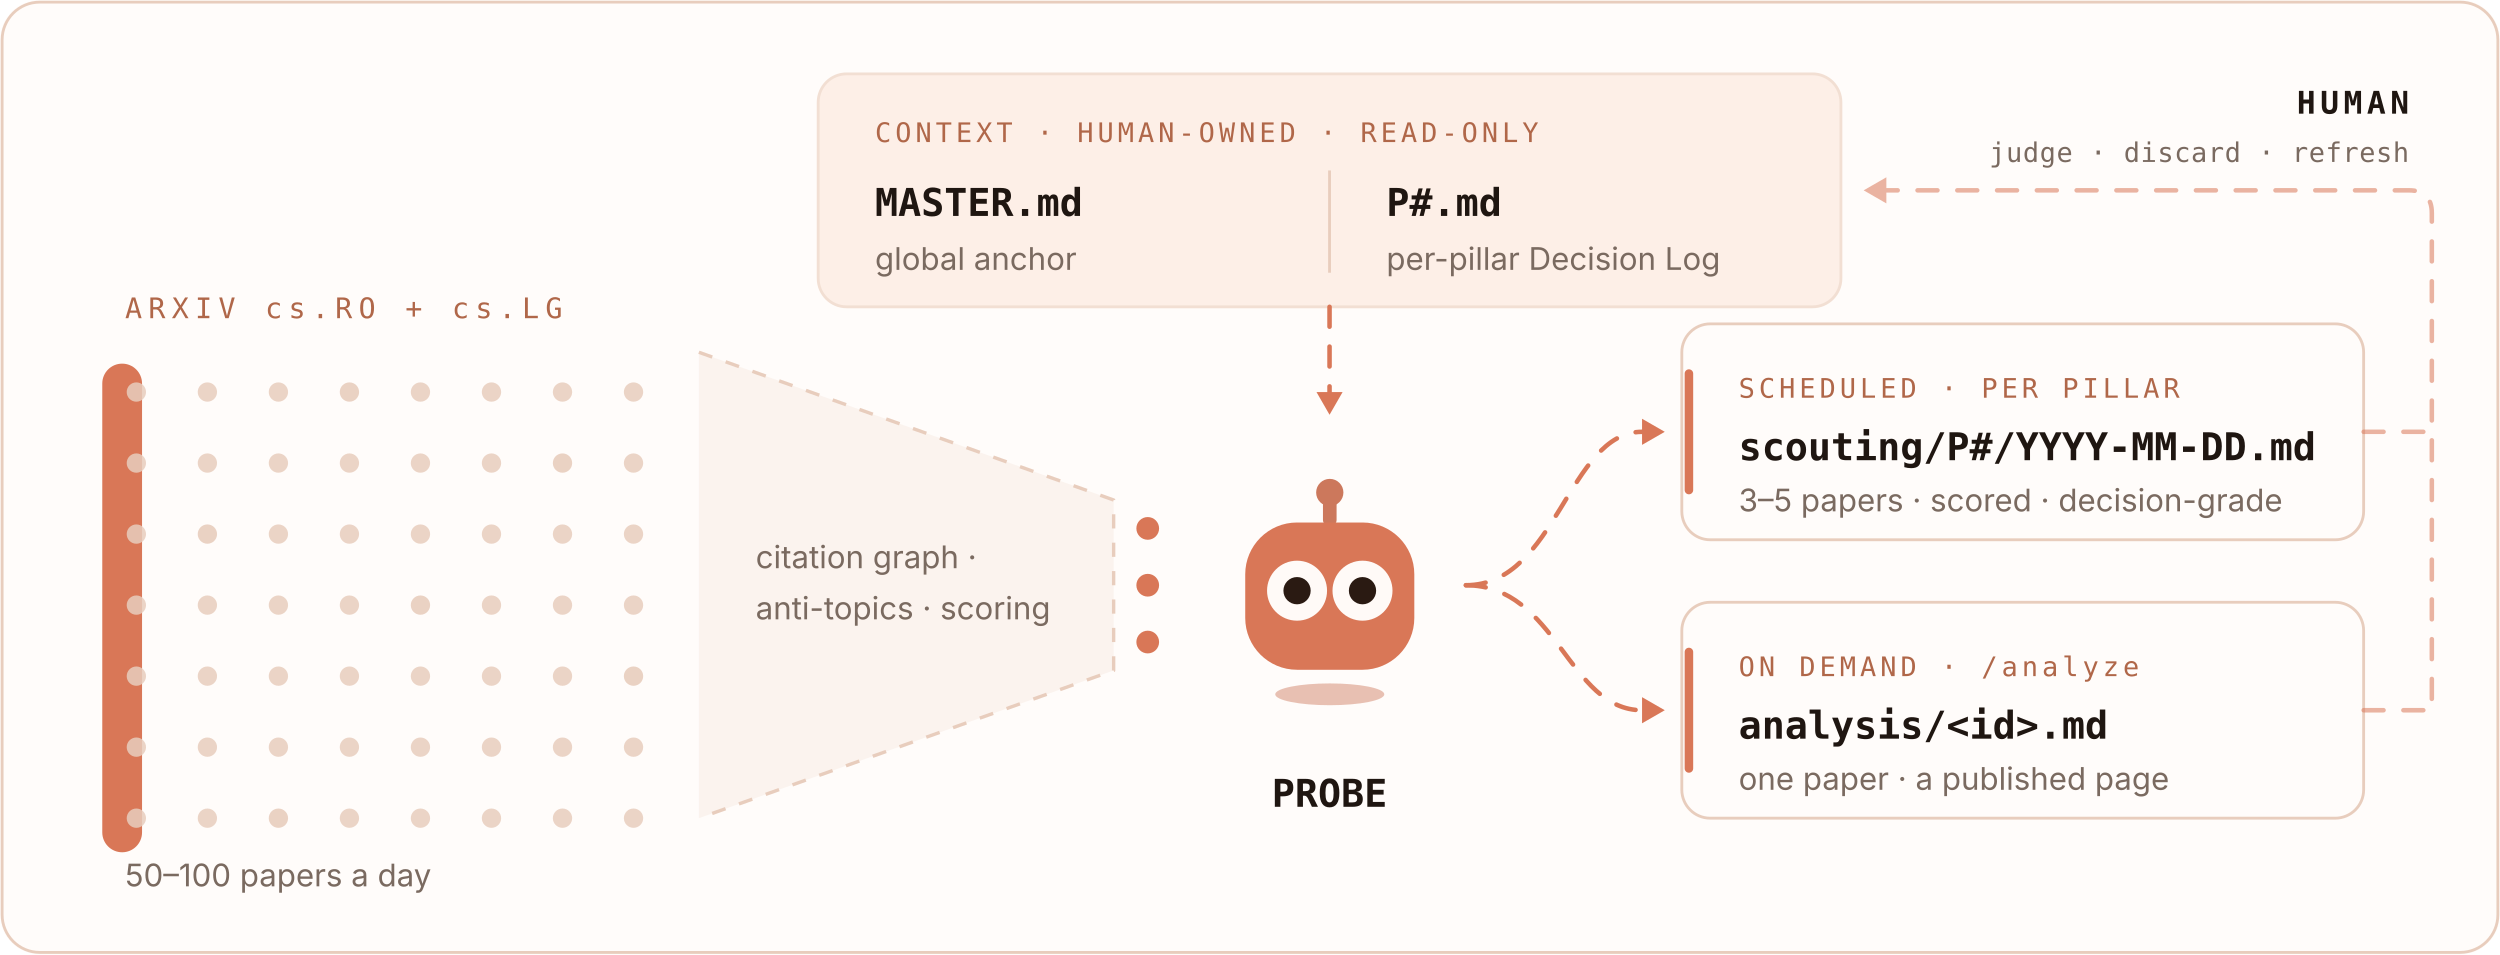
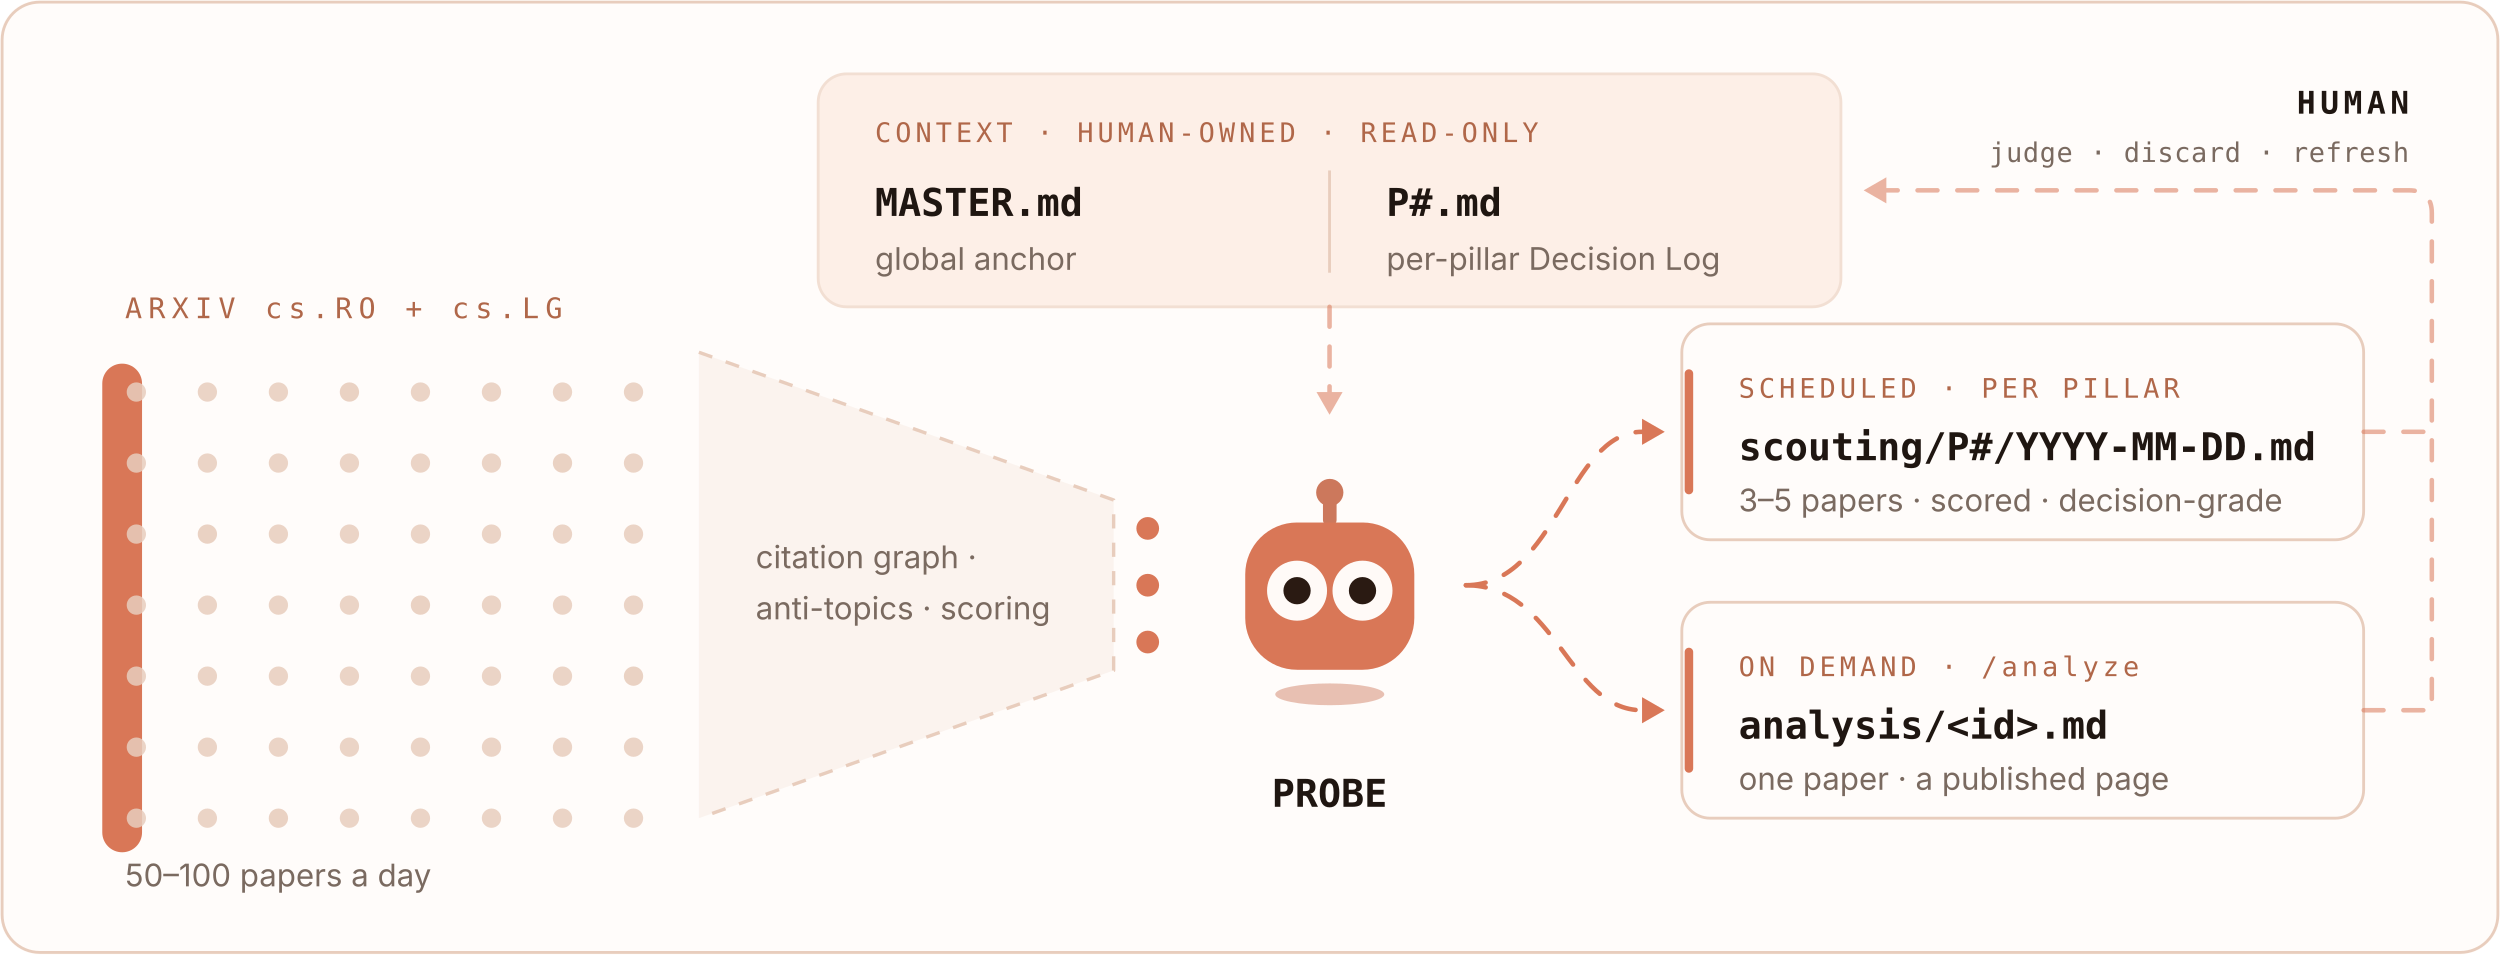
<svg xmlns="http://www.w3.org/2000/svg" width="880" height="336" viewBox="0 0 880 336" role="img" aria-label="PROBE pipeline — arXiv in, scouting and analysis out">
  <style>
    .hull   { fill: #D97757; }
    .iris   { fill: #FFFAF7; }
    .pupil  { fill: #2A1A12; }
    .stalk  { stroke: #CC785C; stroke-width: 5; stroke-linecap: round; fill: none; }
    .beacon { fill: #CC785C; }
    .wave   { fill: none; stroke: #CC785C; stroke-width: 2.6;
              stroke-linecap: round; opacity: 0; }
    .shadow { fill: #CC785C; opacity: .45; }
    .rig    { animation: bob 3.4s ease-in-out infinite; }
    .w1     { animation: ping 2.6s ease-in-out infinite; }
    .w2     { animation: ping 2.6s ease-in-out .34s infinite; }
    .lid    { animation: blink 5.4s ease-in-out infinite; }
    .eL, .eL .lid { transform-origin: 36px 52px; }
    .eR, .eR .lid { transform-origin: 60px 52px; }
    @keyframes bob   { 0%, 100% { transform: translateY(0); } 50% { transform: translateY(-3px); } }
    @keyframes ping  { 0%, 100% { opacity: 0; } 12%, 42% { opacity: .85; } 58% { opacity: 0; } }
    @keyframes blink { 0%, 88%, 100% { transform: scaleY(1); }
                       92% { transform: scaleY(.06); } 96% { transform: scaleY(1); } }
    @keyframes march { to { stroke-dashoffset: -14; } }

    .m    { font-family: ui-monospace, SFMono-Regular, 'SF Mono', Menlo, Consolas, monospace; }
    .lab  { font-family: ui-monospace, SFMono-Regular, 'SF Mono', Menlo, Consolas, monospace; font-size: 10px; letter-spacing: 2.2px; fill: #B06749; }
    .tick { font-family: ui-monospace, SFMono-Regular, 'SF Mono', Menlo, Consolas, monospace; font-size: 9.5px; letter-spacing: 1.4px; fill: #B06749; }
    .path { font-family: ui-monospace, SFMono-Regular, 'SF Mono', Menlo, Consolas, monospace; font-size: 13.5px; font-weight: 700; fill: #1F1611; }
    .note { font-family: system-ui, -apple-system, 'Segoe UI', 'Noto Sans KR', sans-serif; font-size: 11px; fill: #7A6A60; }
    .wire { fill: none; stroke: #D97757; stroke-width: 1.6; stroke-linecap: round;
            stroke-linejoin: round; }
    .flow { stroke-dasharray: 7 7; animation: march 1.1s linear infinite; }
-     .head { fill: #D97757; }
+     .head  { fill: #D97757; }
+     .human { opacity: .55; }

    .d    { fill: #E8CDBD; opacity: .85; }
    .mk   { fill: #E8CDBD; opacity: .9; }
    .tv   { fill: #D97757; opacity: 0; }
    .keep { fill: #D97757; animation: keep 9s linear infinite; }
    .scan { animation: scan 9s linear infinite; }
    @keyframes scan {
      0%        { transform: translateX(0); opacity: 0; }
      3%        { opacity: .11; }
      30%       { transform: translateX(196px); opacity: .11; }
      34%, 100% { transform: translateX(196px); opacity: 0; }
    }
    @keyframes keep {
      0%, 34%   { opacity: 1; }
      40%, 100% { opacity: 0; }
    }
    #m0 { animation: mark0 9s linear infinite; }
    @keyframes mark0 {
      0%, 4.6%        { fill: #E8CDBD; transform: scale(1); }
      6.1%      { fill: #D97757; transform: scale(1.9); }
      10.6%        { fill: #D97757; transform: scale(1); }
      34%           { fill: #D97757; transform: scale(1); }
      39%, 100% { fill: #E8CDBD; transform: scale(1); }
    }
    #t0 { animation: trav0 9s ease-in-out infinite; }
    @keyframes trav0 {
      0%, 34%        { transform: translate(0, 0) scale(1); opacity: 0; }
      35%        { transform: translate(0, 0) scale(1); opacity: 1; }
      58%           { transform: translate(331px, -2px) scale(1.6); opacity: 1; }
      62%, 100% { transform: translate(331px, -2px) scale(1.18); opacity: 1; }
    }
    #m1 { animation: mark1 9s linear infinite; }
    @keyframes mark1 {
      0%, 8.4%        { fill: #E8CDBD; transform: scale(1); }
      9.9%      { fill: #D97757; transform: scale(1.9); }
      14.4%        { fill: #D97757; transform: scale(1); }
      36%           { fill: #D97757; transform: scale(1); }
      41%, 100% { fill: #E8CDBD; transform: scale(1); }
    }
    #t1 { animation: trav1 9s ease-out infinite; }
    @keyframes trav1 {
      0%, 36%    { transform: translate(0, 0) scale(1); opacity: 0; fill: #D97757; }
      37%    { transform: translate(0, 0) scale(1); opacity: 1; fill: #D97757; }
      49%       { transform: translate(168px, -45px) scale(1); opacity: 1; fill: #D97757; }
      53%       { transform: translate(168px, -45px) scale(1); opacity: .9; fill: #7A6A60; }
      65%, 100% { transform: translate(190px, -51px) scale(.72); opacity: 0; fill: #7A6A60; }
    }
    #m2 { animation: mark2 9s linear infinite; }
    @keyframes mark2 {
      0%, 12.2%        { fill: #E8CDBD; transform: scale(1); }
      13.7%      { fill: #D97757; transform: scale(1.9); }
      18.2%        { fill: #D97757; transform: scale(1); }
      38%           { fill: #D97757; transform: scale(1); }
      43%, 100% { fill: #E8CDBD; transform: scale(1); }
    }
    #t2 { animation: trav2 9s ease-out infinite; }
    @keyframes trav2 {
      0%, 38%    { transform: translate(0, 0) scale(1); opacity: 0; fill: #D97757; }
      39%    { transform: translate(0, 0) scale(1); opacity: 1; fill: #D97757; }
      51%       { transform: translate(118px, 29px) scale(1); opacity: 1; fill: #D97757; }
      55%       { transform: translate(118px, 29px) scale(1); opacity: .9; fill: #7A6A60; }
      67%, 100% { transform: translate(133px, 32px) scale(.72); opacity: 0; fill: #7A6A60; }
    }
    #m3 { animation: mark3 9s linear infinite; }
    @keyframes mark3 {
      0%, 16.1%        { fill: #E8CDBD; transform: scale(1); }
      17.6%      { fill: #D97757; transform: scale(1.9); }
      22.1%        { fill: #D97757; transform: scale(1); }
      40%           { fill: #D97757; transform: scale(1); }
      45%, 100% { fill: #E8CDBD; transform: scale(1); }
    }
    #t3 { animation: trav3 9s ease-in-out infinite; }
    @keyframes trav3 {
      0%, 40%        { transform: translate(0, 0) scale(1); opacity: 0; }
      41%        { transform: translate(0, 0) scale(1); opacity: 1; }
      62%           { transform: translate(256px, -7px) scale(1.6); opacity: 1; }
      66%, 100% { transform: translate(256px, -7px) scale(1.18); opacity: 1; }
    }
    #m4 { animation: mark4 9s linear infinite; }
    @keyframes mark4 {
      0%, 23.7%        { fill: #E8CDBD; transform: scale(1); }
      25.2%      { fill: #D97757; transform: scale(1.9); }
      29.7%        { fill: #D97757; transform: scale(1); }
      42%           { fill: #D97757; transform: scale(1); }
      47%, 100% { fill: #E8CDBD; transform: scale(1); }
    }
    #t4 { animation: trav4 9s ease-out infinite; }
    @keyframes trav4 {
      0%, 42%    { transform: translate(0, 0) scale(1); opacity: 0; fill: #D97757; }
      43%    { transform: translate(0, 0) scale(1); opacity: 1; fill: #D97757; }
      55%       { transform: translate(82px, 17px) scale(1); opacity: 1; fill: #D97757; }
      59%       { transform: translate(82px, 17px) scale(1); opacity: .9; fill: #7A6A60; }
      71%, 100% { transform: translate(93px, 19px) scale(.72); opacity: 0; fill: #7A6A60; }
    }
    #m5 { animation: mark5 9s linear infinite; }
    @keyframes mark5 {
      0%, 27.6%        { fill: #E8CDBD; transform: scale(1); }
      29.1%      { fill: #D97757; transform: scale(1.9); }
      33.6%        { fill: #D97757; transform: scale(1); }
      44%           { fill: #D97757; transform: scale(1); }
      49%, 100% { fill: #E8CDBD; transform: scale(1); }
    }
    #t5 { animation: trav5 9s ease-in-out infinite; }
    @keyframes trav5 {
      0%, 44%        { transform: translate(0, 0) scale(1); opacity: 0; }
      45%        { transform: translate(0, 0) scale(1); opacity: 1; }
      66%           { transform: translate(181px, -12px) scale(1.6); opacity: 1; }
      70%, 100% { transform: translate(181px, -12px) scale(1.18); opacity: 1; }
    }

    @media (prefers-reduced-motion: reduce) {
      .rig, .lid, .wave, .flow { animation: none; }
      .wave { opacity: .5; }
      .scan, .tv { display: none; }
      .mk, .keep { animation: none; }
      .mk { fill: #D97757; }
      .keep { opacity: 1; }
    }
  </style>
  <rect width="880" height="336" rx="14" fill="#FFFCFA" />
  <rect x=".75" y=".75" width="878.5" height="334.5" rx="13.25" fill="none" stroke="#E8CDBD" />
  <rect x="288" y="26" width="360" height="82" rx="10" fill="#FDEFE7" stroke="#F2DFD3" />
  <text class="tick" x="308" y="50">CONTEXT · HUMAN-OWNED · READ-ONLY</text>
  <path d="M468 60 V96" stroke="#E8CDBD" stroke-width="1" />
  <text class="path" x="308" y="76" font-size="13">MASTER.md</text>
  <text class="note" x="308" y="95">global anchor</text>
  <text class="path" x="488" y="76" font-size="13">P#.md</text>
  <text class="note" x="488" y="95">per-pillar Decision Log</text>
-   <path class="wire flow" d="M468 108 V138" />
-   <path class="head" d="M468 146 l-4.6 -8 h9.2 z" />
+   <g class="human">
+     <path class="wire flow" d="M468 108 V138" />
+     <path class="head" d="M468 146 l-4.6 -8 h9.2 z" />
+   </g>
  <text class="lab" x="44" y="112">ARXIV cs.RO + cs.LG</text>
  <rect class="scan" x="36" y="128" width="14" height="172" rx="7" fill="#D97757" />
  <circle class="d" cx="48" cy="138" r="3.4" />
  <circle class="d" cx="73" cy="138" r="3.4" />
  <circle class="d" cx="98" cy="138" r="3.4" />
  <circle class="d" cx="148" cy="138" r="3.4" />
  <circle class="d" cx="173" cy="138" r="3.4" />
  <circle class="d" cx="198" cy="138" r="3.4" />
  <circle class="d" cx="223" cy="138" r="3.4" />
  <circle class="d" cx="48" cy="163" r="3.4" />
  <circle class="d" cx="73" cy="163" r="3.4" />
  <circle class="d" cx="98" cy="163" r="3.4" />
  <circle class="d" cx="123" cy="163" r="3.4" />
  <circle class="d" cx="148" cy="163" r="3.4" />
  <circle class="d" cx="173" cy="163" r="3.4" />
  <circle class="d" cx="223" cy="163" r="3.4" />
  <circle class="d" cx="48" cy="188" r="3.4" />
  <circle class="d" cx="98" cy="188" r="3.4" />
  <circle class="d" cx="123" cy="188" r="3.4" />
  <circle class="d" cx="148" cy="188" r="3.4" />
  <circle class="d" cx="173" cy="188" r="3.4" />
  <circle class="d" cx="198" cy="188" r="3.4" />
  <circle class="d" cx="223" cy="188" r="3.4" />
  <circle class="d" cx="48" cy="213" r="3.4" />
  <circle class="d" cx="73" cy="213" r="3.4" />
  <circle class="d" cx="98" cy="213" r="3.4" />
  <circle class="d" cx="123" cy="213" r="3.4" />
  <circle class="d" cx="173" cy="213" r="3.4" />
  <circle class="d" cx="198" cy="213" r="3.4" />
  <circle class="d" cx="223" cy="213" r="3.4" />
  <circle class="d" cx="48" cy="238" r="3.4" />
  <circle class="d" cx="73" cy="238" r="3.4" />
  <circle class="d" cx="98" cy="238" r="3.4" />
  <circle class="d" cx="123" cy="238" r="3.4" />
  <circle class="d" cx="148" cy="238" r="3.4" />
  <circle class="d" cx="173" cy="238" r="3.4" />
  <circle class="d" cx="198" cy="238" r="3.4" />
  <circle class="d" cx="48" cy="263" r="3.4" />
  <circle class="d" cx="73" cy="263" r="3.4" />
  <circle class="d" cx="98" cy="263" r="3.4" />
  <circle class="d" cx="123" cy="263" r="3.4" />
  <circle class="d" cx="148" cy="263" r="3.4" />
  <circle class="d" cx="173" cy="263" r="3.4" />
  <circle class="d" cx="198" cy="263" r="3.4" />
  <circle class="d" cx="223" cy="263" r="3.4" />
  <circle class="d" cx="48" cy="288" r="3.4" />
  <circle class="d" cx="73" cy="288" r="3.4" />
  <circle class="d" cx="123" cy="288" r="3.4" />
  <circle class="d" cx="148" cy="288" r="3.4" />
  <circle class="d" cx="173" cy="288" r="3.4" />
  <circle class="d" cx="198" cy="288" r="3.4" />
  <circle class="d" cx="223" cy="288" r="3.4" />
  <g transform="translate(73 188)">
    <circle class="mk" id="m0" r="3.4" />
  </g>
  <g transform="translate(98 288)">
    <circle class="mk" id="m1" r="3.4" />
  </g>
  <g transform="translate(123 138)">
    <circle class="mk" id="m2" r="3.4" />
  </g>
  <g transform="translate(148 213)">
    <circle class="mk" id="m3" r="3.4" />
  </g>
  <g transform="translate(198 163)">
    <circle class="mk" id="m4" r="3.4" />
  </g>
  <g transform="translate(223 238)">
    <circle class="mk" id="m5" r="3.4" />
  </g>
  <text class="note" x="44" y="312" font-size="10.5">50–100 papers a day</text>
  <path d="M246 124 L392 176 V236 L246 288" fill="#FBF3EE" stroke="#E8CDBD" stroke-width="1.2" stroke-dasharray="5 5" stroke-linejoin="round" />
  <text class="note" x="266" y="200" font-size="10.5">citation graph ·</text>
  <text class="note" x="266" y="218" font-size="10.5">anti-topics · scoring</text>
  <circle class="keep" cx="404" cy="186" r="4" />
  <circle class="keep" cx="404" cy="206" r="4" />
  <circle class="keep" cx="404" cy="226" r="4" />
  <g transform="translate(73 188)">
    <circle class="tv" id="t0" r="3.4" />
  </g>
  <g transform="translate(98 288)">
    <circle class="tv" id="t1" r="3.4" />
  </g>
  <g transform="translate(123 138)">
    <circle class="tv" id="t2" r="3.4" />
  </g>
  <g transform="translate(148 213)">
    <circle class="tv" id="t3" r="3.4" />
  </g>
  <g transform="translate(198 163)">
    <circle class="tv" id="t4" r="3.4" />
  </g>
  <g transform="translate(223 238)">
    <circle class="tv" id="t5" r="3.4" />
  </g>
  <g transform="translate(422 158) scale(0.96)">
    <ellipse class="shadow" cx="48" cy="90" rx="20" ry="4" />
    <g class="rig">
      <path class="wave w1" d="M41.04 11.12 A8.5 8.5 0 0 1 54.96 11.12" />
      <path class="wave w2" d="M36.94 8.25 A13.5 13.5 0 0 1 59.06 8.25" />
      <path class="stalk" d="M48 26 V19" />
      <circle class="beacon" cx="48" cy="16" r="5" />
      <rect class="hull" x="17" y="27" width="62" height="54" rx="19" />
      <g class="eye eL">
        <g class="lid">
          <circle class="iris" cx="36" cy="52" r="11" />
          <circle class="pupil" cx="36" cy="52" r="5" />
        </g>
      </g>
      <g class="eye eR">
        <g class="lid">
          <circle class="iris" cx="60" cy="52" r="11" />
          <circle class="pupil" cx="60" cy="52" r="5" />
        </g>
      </g>
    </g>
  </g>
  <text class="path" x="468" y="284" text-anchor="middle" font-size="14">PROBE</text>
  <path class="wire flow" d="M516 206 C548 206, 552 152, 578 152" />
  <path class="head" d="M586 152 l-8 -4.6 v9.2 z" />
  <path class="wire flow" d="M516 206 C548 206, 552 250, 578 250" />
  <path class="head" d="M586 250 l-8 -4.6 v9.2 z" />
  <rect x="592" y="114" width="240" height="76" rx="10" fill="#FFFCFA" stroke="#E8CDBD" />
  <rect x="593" y="130" width="3" height="44" rx="1.5" fill="#D97757" />
  <text class="tick" x="612" y="140">SCHEDULED · PER PILLAR</text>
  <text class="path" x="612" y="162">scouting/P#/YYYY-MM-DD.md</text>
  <text class="note" x="612" y="180">3–5 papers · scored · decision-grade</text>
  <rect x="592" y="212" width="240" height="76" rx="10" fill="#FFFCFA" stroke="#E8CDBD" />
  <rect x="593" y="228" width="3" height="44" rx="1.5" fill="#D97757" />
  <text class="tick" x="612" y="238">ON DEMAND · /analyze</text>
  <text class="path" x="612" y="260">analysis/&lt;id&gt;.md</text>
  <text class="note" x="612" y="278">one paper · a published page</text>
  <text class="m" x="848" y="40" text-anchor="end" font-size="11" font-weight="700" letter-spacing="1.6" fill="#1F1611">HUMAN</text>
  <text class="m" x="848" y="57" text-anchor="end" font-size="9.5" letter-spacing=".2" fill="#7A6A60">judge · discard · refresh</text>
-   <g opacity=".55">
+   <g class="human">
    <path class="wire flow" d="M832 152 H856 M832 250 H856 V75 q0 -8 -8 -8 H664" />
    <path class="head" d="M656 67 l8 -4.6 v9.2 z" />
  </g>
</svg>
